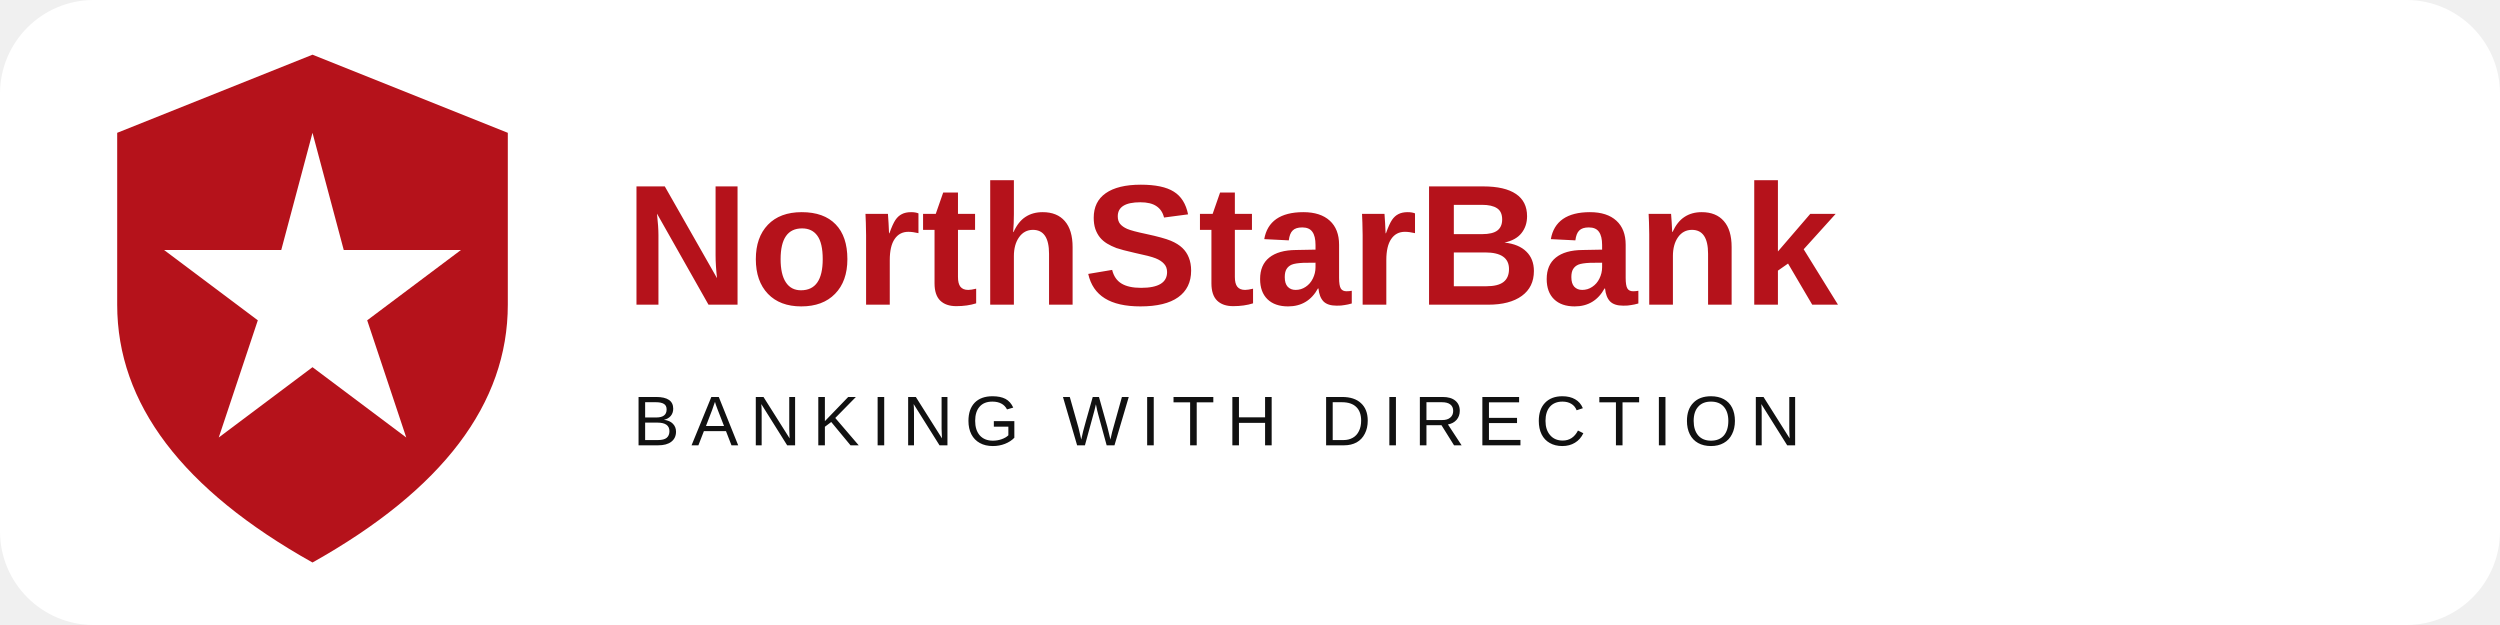
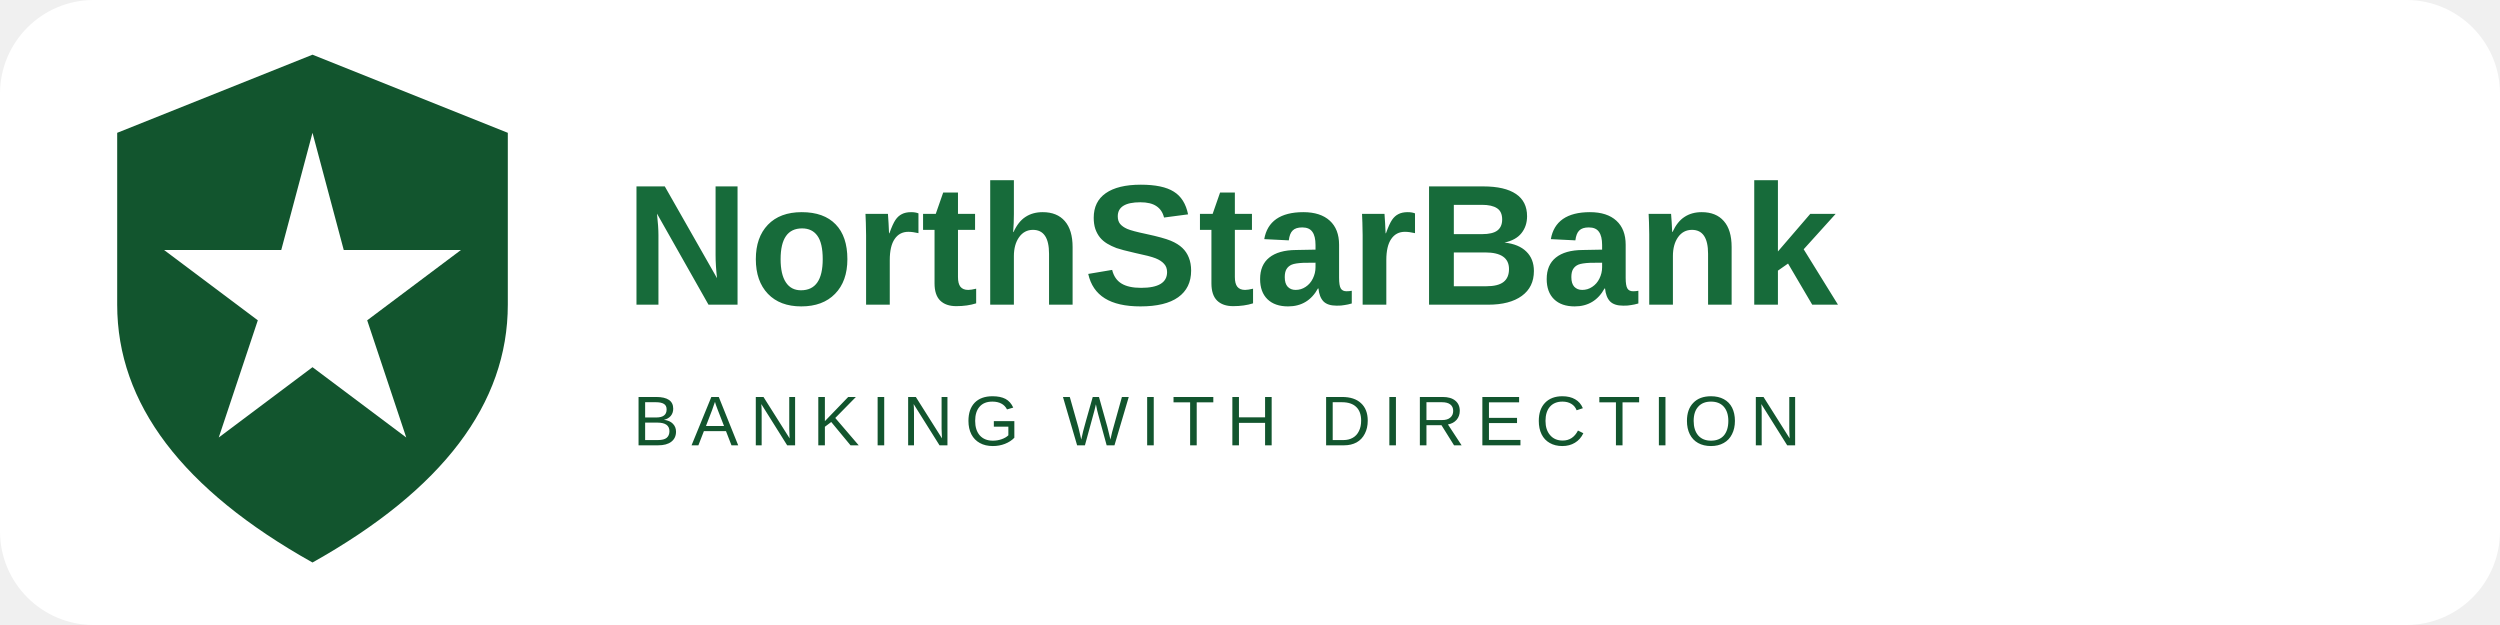
<svg xmlns="http://www.w3.org/2000/svg" viewBox="0 0 320 80" role="img" aria-labelledby="title desc">
-   <rect width="320" height="80" rx="12" fill="#fff" />
-   <path d="M40 7 65 17 65 39Q65 58 40 72 15 58 15 39L15 17Z" fill="#B5121B" />
-   <path d="M40 17 44 32 59 32 47 41 52 56 40 47 28 56 33 41 21 32 36 32Z" fill="#fff" />
-   <text x="80" y="39" font-family="Tahoma,Arial,sans-serif" font-size="22" font-weight="700" fill="#B5121B">NorthStarBank</text>
-   <text x="81" y="57" font-family="Tahoma,Arial,sans-serif" font-size="9" letter-spacing="1.5" fill="#111">BANKING WITH DIRECTION</text>
+   <rect width="320" height="80" rx="12" fill="#FFFFFF" />
+   <path d="M40 7 65 17 65 39Q65 58 40 72 15 58 15 39L15 17Z" fill="#12552E" />
+   <path d="M40 17 44 32 59 32 47 41 52 56 40 47 28 56 33 41 21 32 36 32Z" fill="#FFFFFF" />
+   <text x="80" y="39" font-family="Tahoma,Arial,sans-serif" font-size="22" font-weight="700" fill="#176B3A">NorthStarBank</text>
+   <text x="81" y="57" font-family="Tahoma,Arial,sans-serif" font-size="9" letter-spacing="1.5" fill="#12552E">BANKING WITH DIRECTION</text>
</svg>
